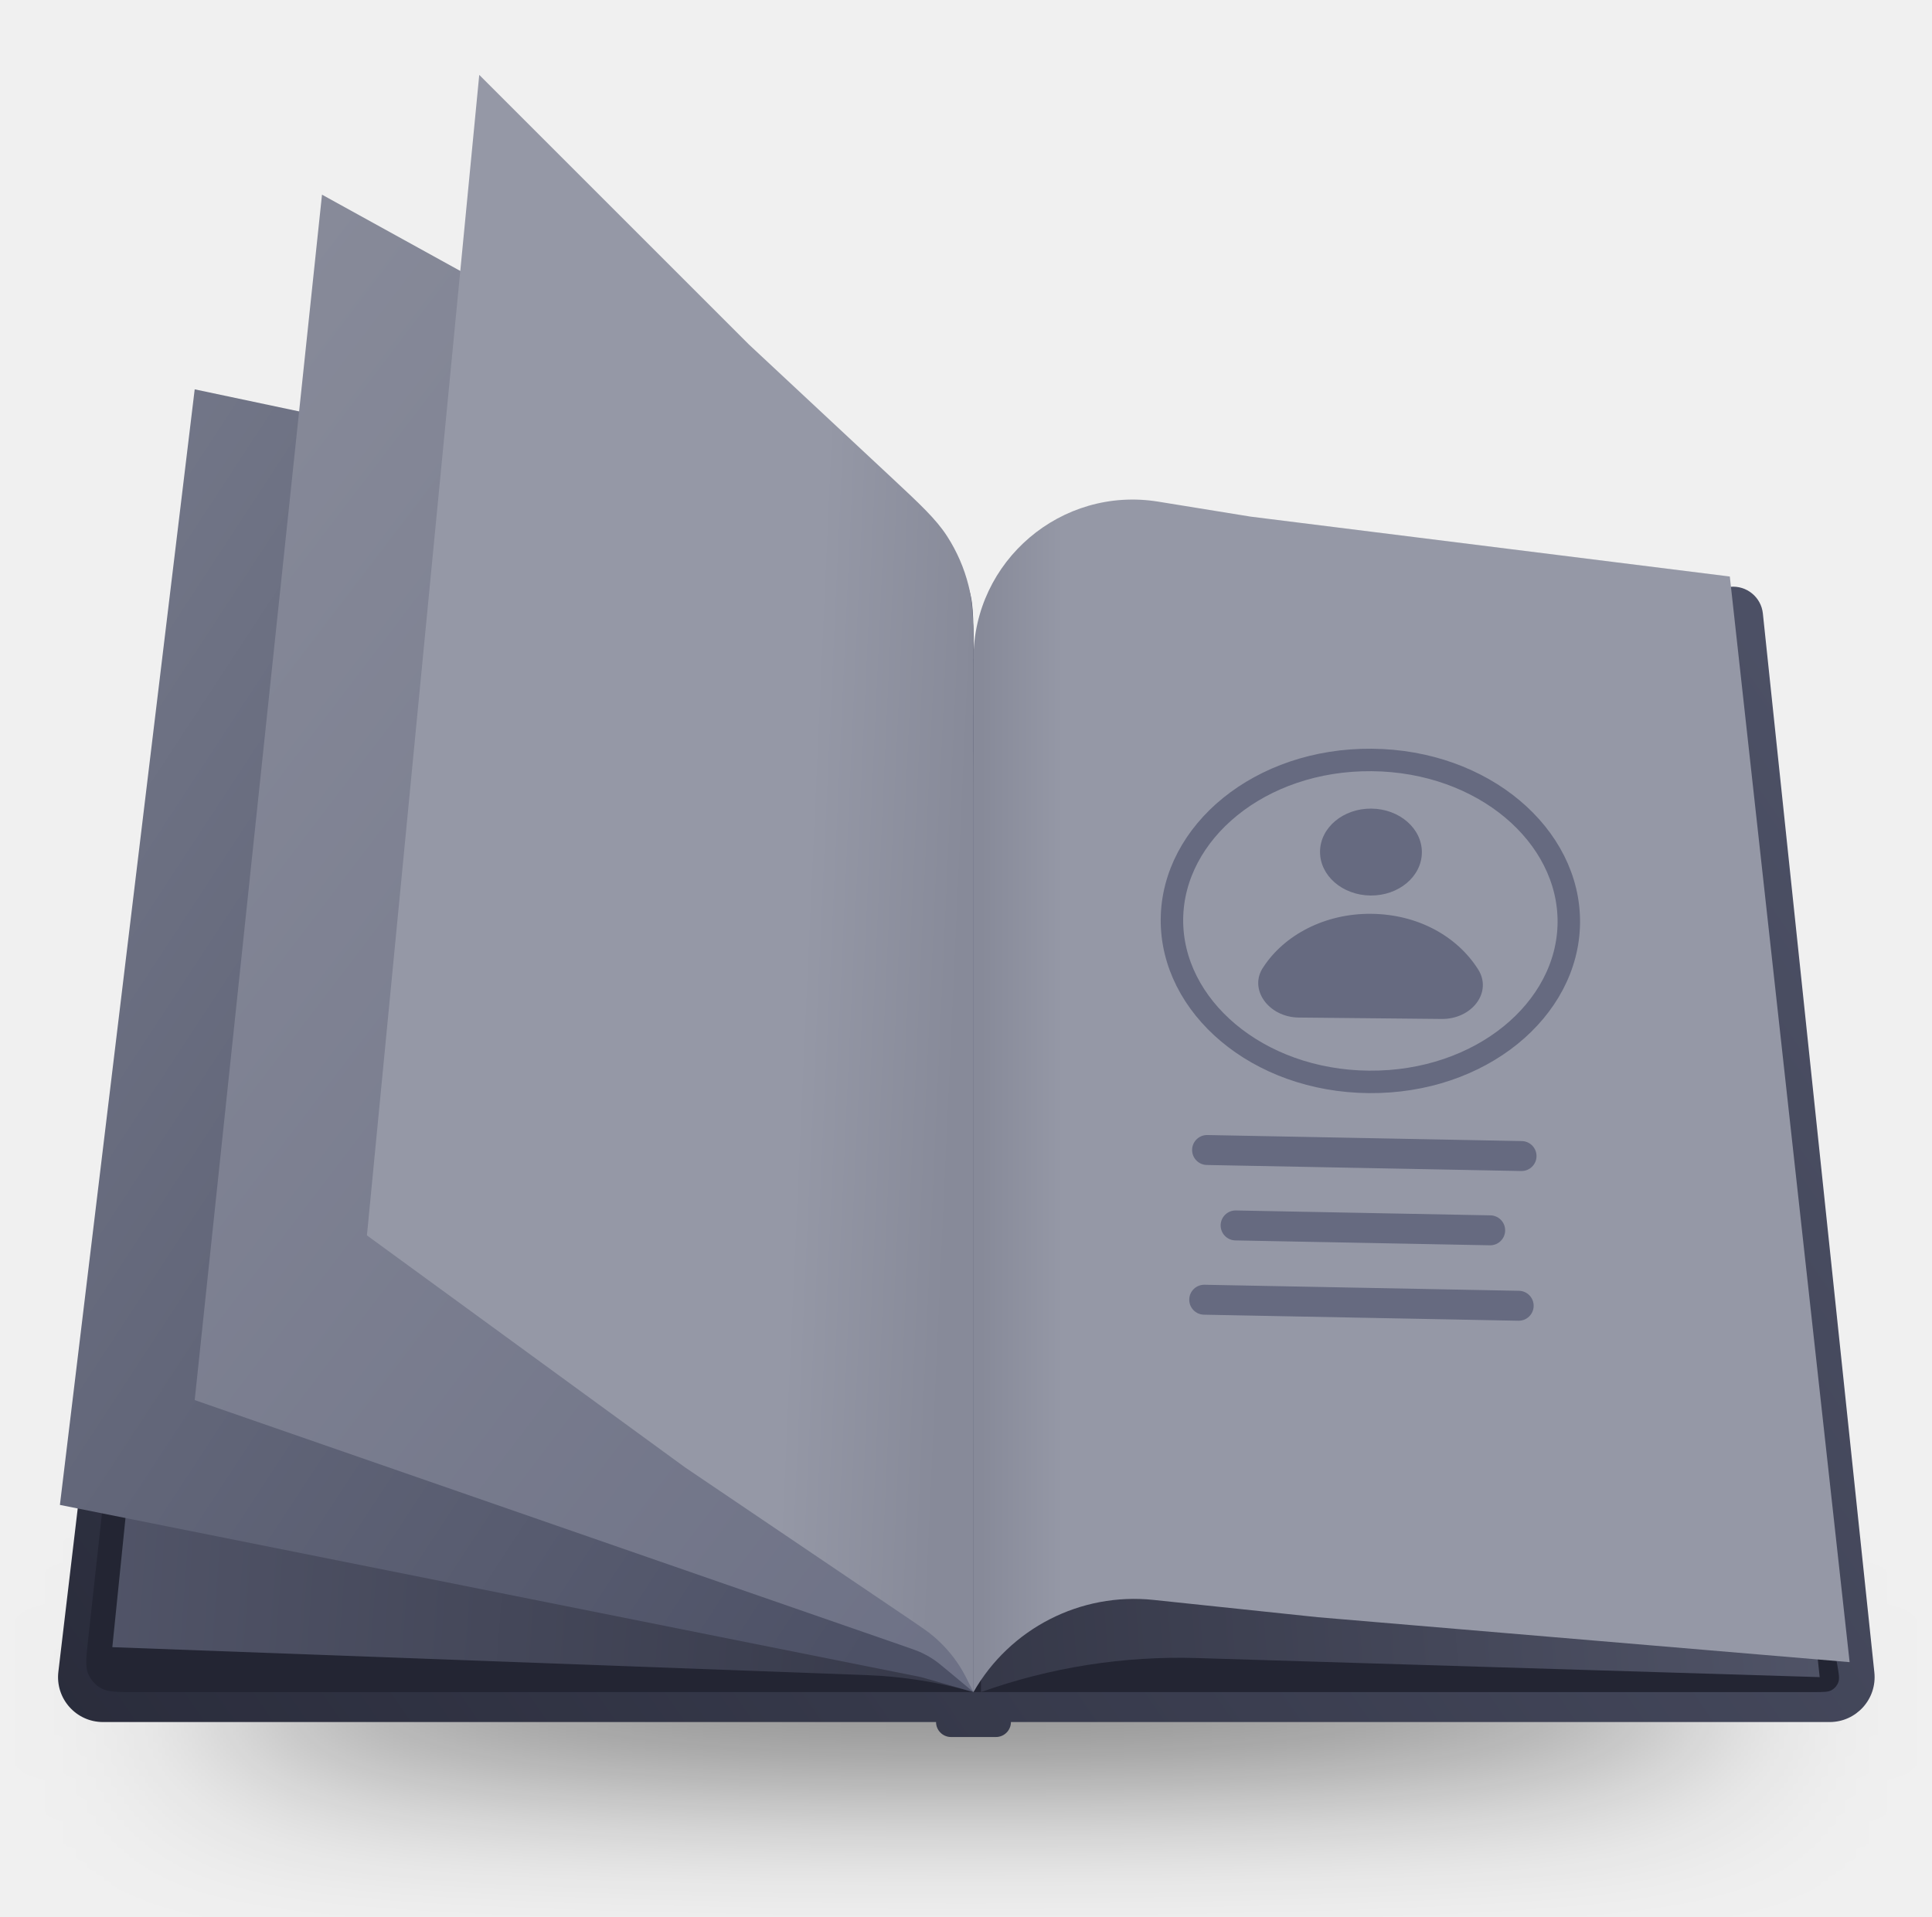
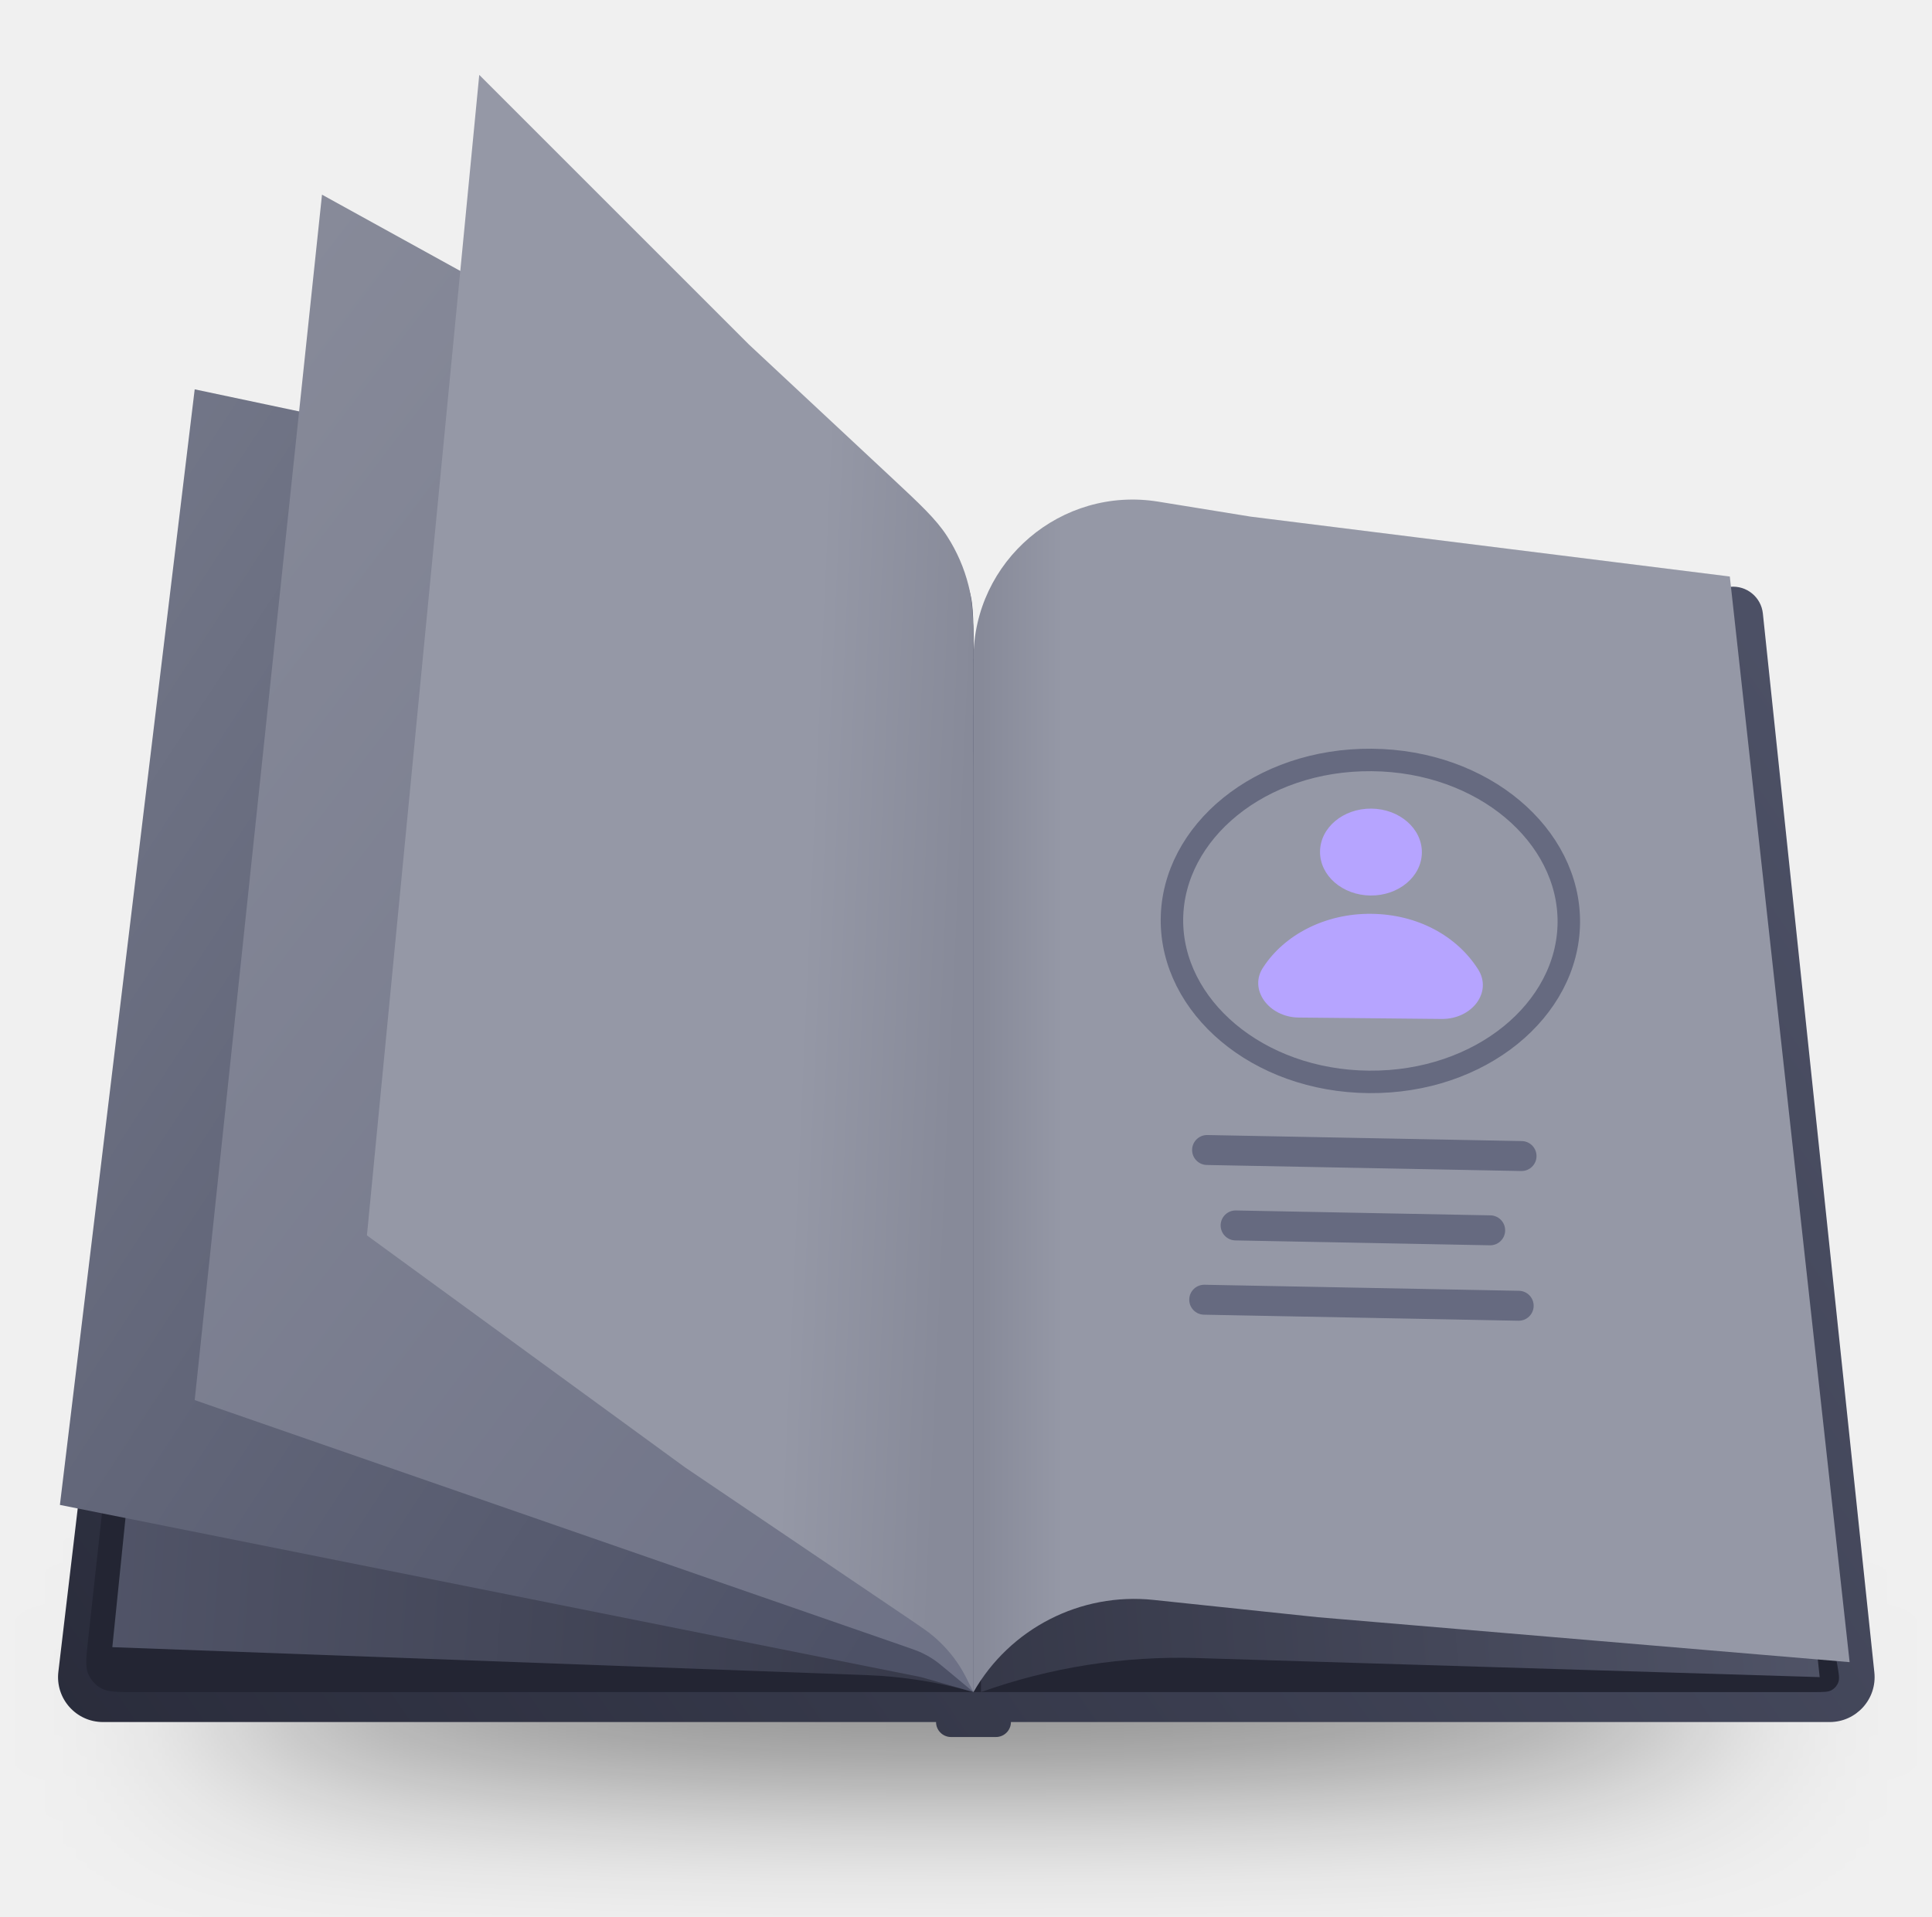
<svg xmlns="http://www.w3.org/2000/svg" width="129" height="128" viewBox="0 0 129 128" fill="none">
-   <g clip-path="url(#clip0_6183_56814)">
-     <g filter="url(#filter0_f_6183_56814)">
+   <g clip-path="url(#clip0_8635_130242)">
+     <g filter="url(#filter0_f_8635_130242)">
      <ellipse cx="64.5" cy="113" rx="52" ry="3" fill="black" fill-opacity="0.95" />
    </g>
-     <path fill-rule="evenodd" clip-rule="evenodd" d="M14.446 39.185C13.364 39.082 12.398 39.862 12.27 40.941L3.897 111.647C3.686 113.432 5.08 115 6.876 115H62.5C62.5 115.552 62.948 116 63.5 116H66.5C67.052 116 67.5 115.552 67.5 115H122.168C123.949 115 125.338 113.457 125.151 111.686L117.707 40.969C117.593 39.879 116.621 39.084 115.529 39.188L65 44L14.446 39.185Z" fill="url(#paint0_linear_6183_56814)" />
+     <path fill-rule="evenodd" clip-rule="evenodd" d="M14.446 39.185C13.364 39.082 12.398 39.862 12.27 40.941L3.897 111.647C3.686 113.432 5.08 115 6.876 115H62.5C62.5 115.552 62.948 116 63.5 116H66.5C67.052 116 67.5 115.552 67.5 115H122.168C123.949 115 125.338 113.457 125.151 111.686L117.707 40.969C117.593 39.879 116.621 39.084 115.529 39.188L65 44L14.446 39.185Z" fill="url(#paint0_linear_8635_130242)" />
    <path d="M13.325 41.601C13.386 41.041 13.417 40.761 13.549 40.56C13.666 40.383 13.836 40.247 14.035 40.173C14.261 40.089 14.54 40.121 15.1 40.186L65 46L108.482 40.202C109.015 40.131 109.282 40.096 109.503 40.17C109.698 40.236 109.867 40.36 109.989 40.525C110.127 40.713 110.174 40.978 110.269 41.508L122.665 111.119C122.78 111.766 122.838 112.089 122.746 112.341C122.666 112.562 122.51 112.748 122.307 112.866C122.074 113 121.746 113 121.09 113H9.07C7.834 113 7.216 113 6.765 112.751C6.369 112.533 6.059 112.187 5.885 111.769C5.687 111.294 5.754 110.68 5.889 109.451L13.325 41.601Z" fill="#232533" />
-     <path d="M15.5 31.5L57.883 36.209C60.4 36.489 61.658 36.629 62.608 37.209C63.444 37.721 64.112 38.467 64.528 39.354C65 40.362 65 41.628 65 44.16V113C62.675 112.336 60.279 111.955 57.862 111.865L7.5 110L15.5 31.5Z" fill="url(#paint1_linear_6183_56814)" />
-     <path d="M114 41L74.158 37.714C71.152 37.466 69.649 37.342 68.49 37.851C67.472 38.298 66.632 39.072 66.102 40.05C65.5 41.163 65.5 42.671 65.5 45.687V113C70.126 111.348 75.02 110.577 79.93 110.727L121.5 112L114 41Z" fill="url(#paint2_linear_6183_56814)" />
-     <path d="M115.5 38.5L83.5 34.5L77.339 33.501C70.87 32.452 65 37.446 65 44V108V113C67.431 108.746 72.146 106.331 77.018 106.844L88 108L123.5 111L115.5 38.5Z" fill="url(#paint3_linear_6183_56814)" />
-     <path d="M13 26L58.656 35.658C60.918 36.136 62.049 36.376 62.894 36.975C63.639 37.504 64.225 38.227 64.588 39.066C65 40.017 65 41.173 65 43.485V113L61.5 112L4 100.5L13 26Z" fill="url(#paint4_linear_6183_56814)" />
-     <path d="M21.5 13L48.459 27.874C54.478 31.195 57.487 32.855 59.679 35.224C61.619 37.32 63.087 39.806 63.985 42.517C65 45.58 65 49.017 65 55.892V113L63.345 111.621C62.842 111.202 62.591 110.992 62.32 110.813C62.08 110.653 61.828 110.511 61.567 110.387C61.273 110.248 60.964 110.141 60.346 109.926L13 93.5L21.5 13Z" fill="url(#paint5_linear_6183_56814)" />
-     <path d="M32 5L50 23L59.409 31.782C61.469 33.705 62.499 34.666 63.238 35.808C63.892 36.82 64.376 37.933 64.669 39.102C65 40.42 65 41.83 65 44.648V110V113C64.558 112.116 64.337 111.674 64.073 111.265C63.592 110.515 63.001 109.842 62.321 109.266C61.949 108.952 61.54 108.675 60.721 108.121L45.75 98L24.5 82.5L32 5Z" fill="url(#paint6_linear_6183_56814)" />
-     <path d="M91.51 59.804C93.388 59.822 94.923 58.538 94.938 56.935C94.954 55.333 93.445 54.019 91.567 54C89.689 53.982 88.154 55.266 88.139 56.868C88.123 58.471 89.632 59.785 91.51 59.804Z" fill="#666A80" />
-     <path d="M86.717 67.953C84.689 67.933 83.336 66.036 84.364 64.57C85.757 62.445 88.456 60.995 91.557 61.026C94.659 61.056 97.269 62.508 98.679 64.711C99.678 66.248 98.288 68.067 96.26 68.047L86.717 67.953Z" fill="#666A80" />
+     <path d="M15.5 31.5L57.883 36.209C60.4 36.489 61.658 36.629 62.608 37.209C63.444 37.721 64.112 38.467 64.528 39.354C65 40.362 65 41.628 65 44.16V113C62.675 112.336 60.279 111.955 57.862 111.865L7.5 110L15.5 31.5Z" fill="url(#paint1_linear_8635_130242)" />
+     <path d="M114 41L74.158 37.714C71.152 37.466 69.649 37.342 68.49 37.851C67.472 38.298 66.632 39.072 66.102 40.05C65.5 41.163 65.5 42.671 65.5 45.687V113C70.126 111.348 75.02 110.577 79.93 110.727L121.5 112L114 41Z" fill="url(#paint2_linear_8635_130242)" />
+     <path d="M115.5 38.5L83.5 34.5L77.339 33.501C70.87 32.452 65 37.446 65 44V108V113C67.431 108.746 72.146 106.331 77.018 106.844L88 108L123.5 111L115.5 38.5Z" fill="url(#paint3_linear_8635_130242)" />
+     <path d="M13 26L58.656 35.658C60.918 36.136 62.049 36.376 62.894 36.975C63.639 37.504 64.225 38.227 64.588 39.066C65 40.017 65 41.173 65 43.485V113L61.5 112L4 100.5L13 26Z" fill="url(#paint4_linear_8635_130242)" />
+     <path d="M21.5 13L48.459 27.874C54.478 31.195 57.487 32.855 59.679 35.224C61.619 37.32 63.087 39.806 63.985 42.517C65 45.58 65 49.017 65 55.892V113L63.345 111.621C62.842 111.202 62.591 110.992 62.32 110.813C62.08 110.653 61.828 110.511 61.567 110.387C61.273 110.248 60.964 110.141 60.346 109.926L13 93.5L21.5 13Z" fill="url(#paint5_linear_8635_130242)" />
+     <path d="M32 5L50 23L59.409 31.782C61.469 33.705 62.499 34.666 63.238 35.808C63.892 36.82 64.376 37.933 64.669 39.102C65 40.42 65 41.83 65 44.648V110V113C64.558 112.116 64.337 111.674 64.073 111.265C63.592 110.515 63.001 109.842 62.321 109.266C61.949 108.952 61.54 108.675 60.721 108.121L45.75 98L24.5 82.5L32 5Z" fill="url(#paint6_linear_8635_130242)" />
+     <path d="M91.51 59.804C93.388 59.822 94.923 58.538 94.938 56.935C94.954 55.333 93.445 54.019 91.567 54C89.689 53.982 88.154 55.266 88.139 56.868C88.123 58.471 89.632 59.785 91.51 59.804Z" fill="#B6A4FF" />
+     <path d="M86.717 67.953C84.689 67.933 83.336 66.036 84.364 64.57C85.757 62.445 88.456 60.995 91.557 61.026C94.659 61.056 97.269 62.508 98.679 64.711C99.678 66.248 98.288 68.067 96.26 68.047L86.717 67.953Z" fill="#B6A4FF" />
    <rect x="79.617" y="75.78" width="23" height="2" rx="1" transform="rotate(1.10054 79.6172 75.7803)" fill="#666A80" />
    <rect x="81.522" y="80.817" width="19" height="2" rx="1" transform="rotate(1.10054 81.5215 80.8174)" fill="#666A80" />
    <rect x="79.426" y="85.778" width="23" height="2" rx="1" transform="rotate(1.10054 79.4258 85.7783)" fill="#666A80" />
-     <path d="M104.75 61.614C104.7 67.42 98.87 72.314 91.408 72.25C83.946 72.186 78.201 67.192 78.251 61.387C78.301 55.581 84.13 50.687 91.593 50.751C99.055 50.815 104.8 55.809 104.75 61.614Z" stroke="#666A80" stroke-width="1.5" />
+     <path d="M91.593 50.751C99.055 50.815 104.8 55.809 104.75 61.614C104.7 67.42 98.87 72.314 91.408 72.25C83.946 72.186 78.201 67.192 78.251 61.387C78.301 55.581 84.13 50.687 91.593 50.751Z" stroke="#666A80" stroke-width="1.5" />
  </g>
  <defs>
-     <filter id="filter0_f_6183_56814" x="0.5" y="98" width="128" height="30" filterUnits="userSpaceOnUse" color-interpolation-filters="sRGB">
+     <filter id="filter0_f_8635_130242" x="0.5" y="98" width="128" height="30" filterUnits="userSpaceOnUse" color-interpolation-filters="sRGB">
      <feFlood flood-opacity="0" result="BackgroundImageFix" />
      <feBlend mode="normal" in="SourceGraphic" in2="BackgroundImageFix" result="shape" />
-       <feGaussianBlur stdDeviation="6" result="effect1_foregroundBlur_6183_56814" />
+       <feGaussianBlur stdDeviation="6" result="effect1_foregroundBlur_8635_130242" />
    </filter>
-     <linearGradient id="paint0_linear_6183_56814" x1="118.5" y1="37.5" x2="-18.5" y2="131.5" gradientUnits="userSpaceOnUse">
+     <linearGradient id="paint0_linear_8635_130242" x1="118.5" y1="37.5" x2="-18.5" y2="131.5" gradientUnits="userSpaceOnUse">
      <stop stop-color="#4D5166" />
      <stop offset="1" stop-color="#232533" />
    </linearGradient>
-     <linearGradient id="paint1_linear_6183_56814" x1="-35" y1="44" x2="110.562" y2="54.93" gradientUnits="userSpaceOnUse">
+     <linearGradient id="paint1_linear_8635_130242" x1="-35" y1="44" x2="110.562" y2="54.93" gradientUnits="userSpaceOnUse">
      <stop stop-color="#666A80" />
      <stop offset="1" stop-color="#232533" />
    </linearGradient>
-     <linearGradient id="paint2_linear_6183_56814" x1="165.5" y1="44" x2="19.938" y2="54.93" gradientUnits="userSpaceOnUse">
+     <linearGradient id="paint2_linear_8635_130242" x1="165.5" y1="44" x2="19.938" y2="54.93" gradientUnits="userSpaceOnUse">
      <stop stop-color="#666A80" />
      <stop offset="1" stop-color="#232533" />
    </linearGradient>
-     <linearGradient id="paint3_linear_6183_56814" x1="71" y1="81" x2="65.5" y2="81" gradientUnits="userSpaceOnUse">
+     <linearGradient id="paint3_linear_8635_130242" x1="71" y1="81" x2="65.5" y2="81" gradientUnits="userSpaceOnUse">
      <stop stop-color="#9598A6" />
      <stop offset="1" stop-color="#878A99" />
    </linearGradient>
-     <linearGradient id="paint4_linear_6183_56814" x1="-6" y1="33" x2="74.289" y2="85.645" gradientUnits="userSpaceOnUse">
+     <linearGradient id="paint4_linear_8635_130242" x1="-6" y1="33" x2="74.289" y2="85.645" gradientUnits="userSpaceOnUse">
      <stop stop-color="#777B8C" />
      <stop offset="1" stop-color="#4D5166" />
    </linearGradient>
-     <linearGradient id="paint5_linear_6183_56814" x1="15.5" y1="22" x2="111.078" y2="94.865" gradientUnits="userSpaceOnUse">
+     <linearGradient id="paint5_linear_8635_130242" x1="15.5" y1="22" x2="111.078" y2="94.865" gradientUnits="userSpaceOnUse">
      <stop stop-color="#878A99" />
      <stop offset="1" stop-color="#666A80" />
    </linearGradient>
-     <linearGradient id="paint6_linear_6183_56814" x1="53.5" y1="66" x2="64.009" y2="66.474" gradientUnits="userSpaceOnUse">
+     <linearGradient id="paint6_linear_8635_130242" x1="53.5" y1="66" x2="64.009" y2="66.474" gradientUnits="userSpaceOnUse">
      <stop stop-color="#9598A6" />
      <stop offset="1" stop-color="#878A99" />
    </linearGradient>
-     <clipPath id="clip0_6183_56814">
+     <clipPath id="clip0_8635_130242">
      <rect width="128" height="128" fill="white" transform="translate(0.5)" />
    </clipPath>
  </defs>
</svg>
